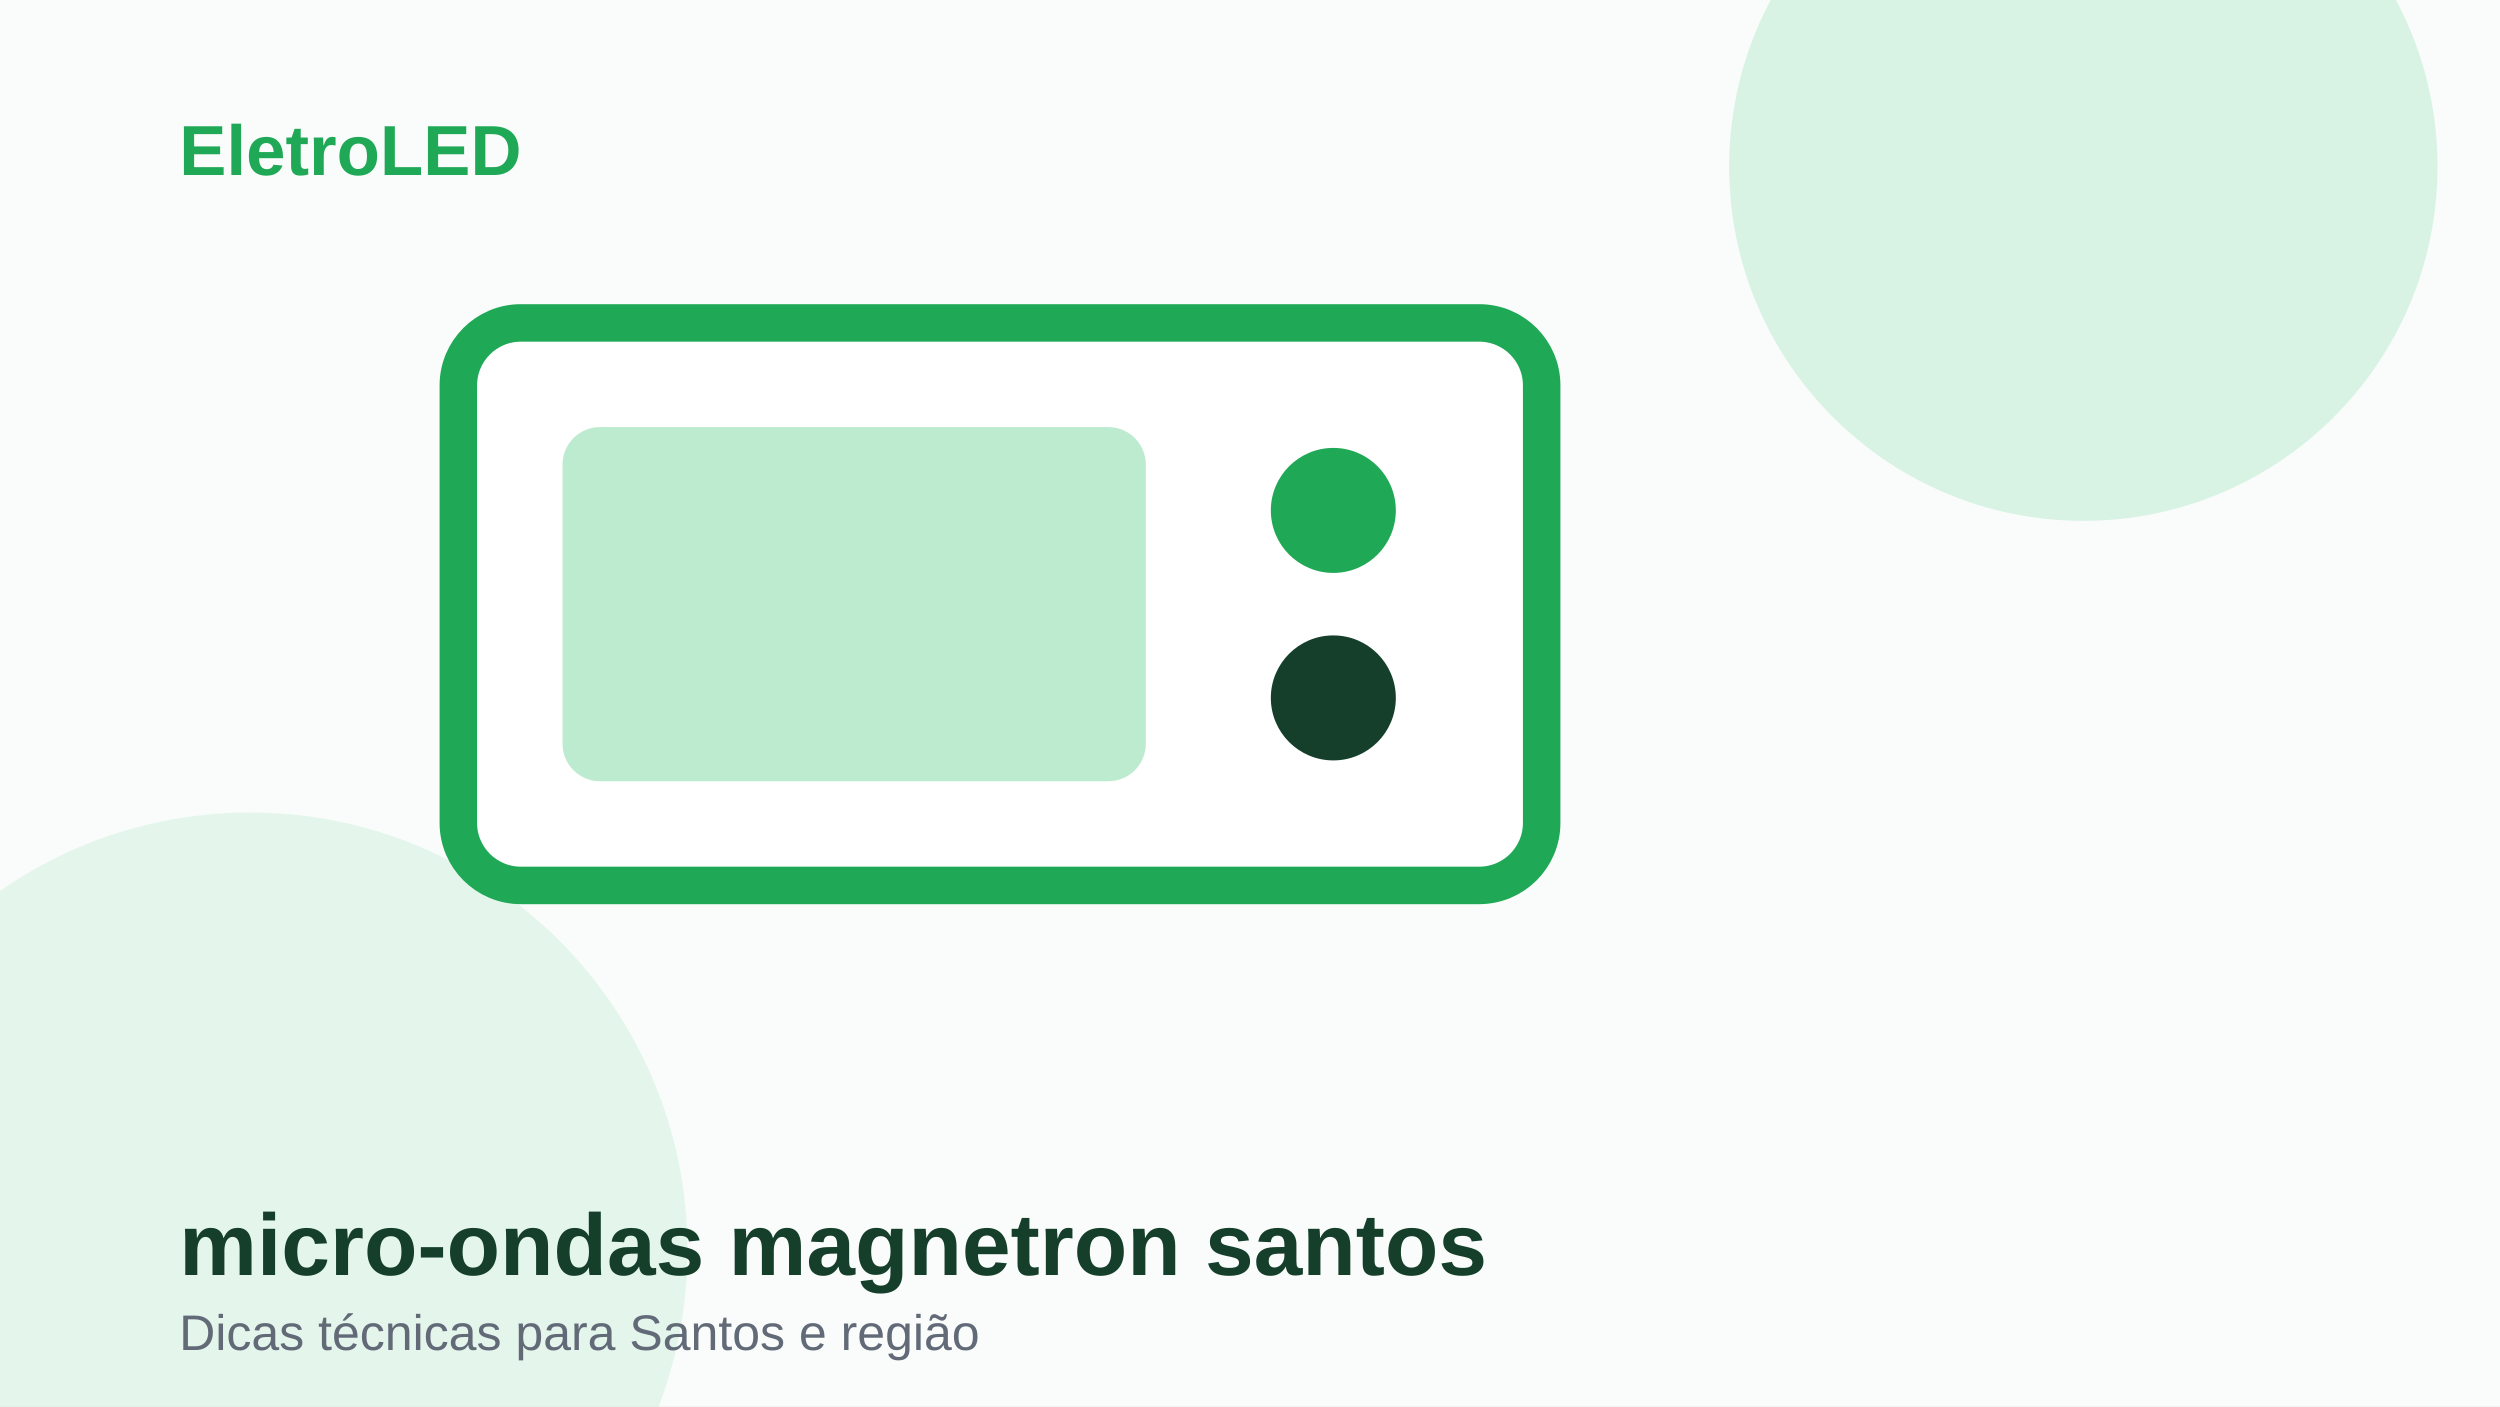
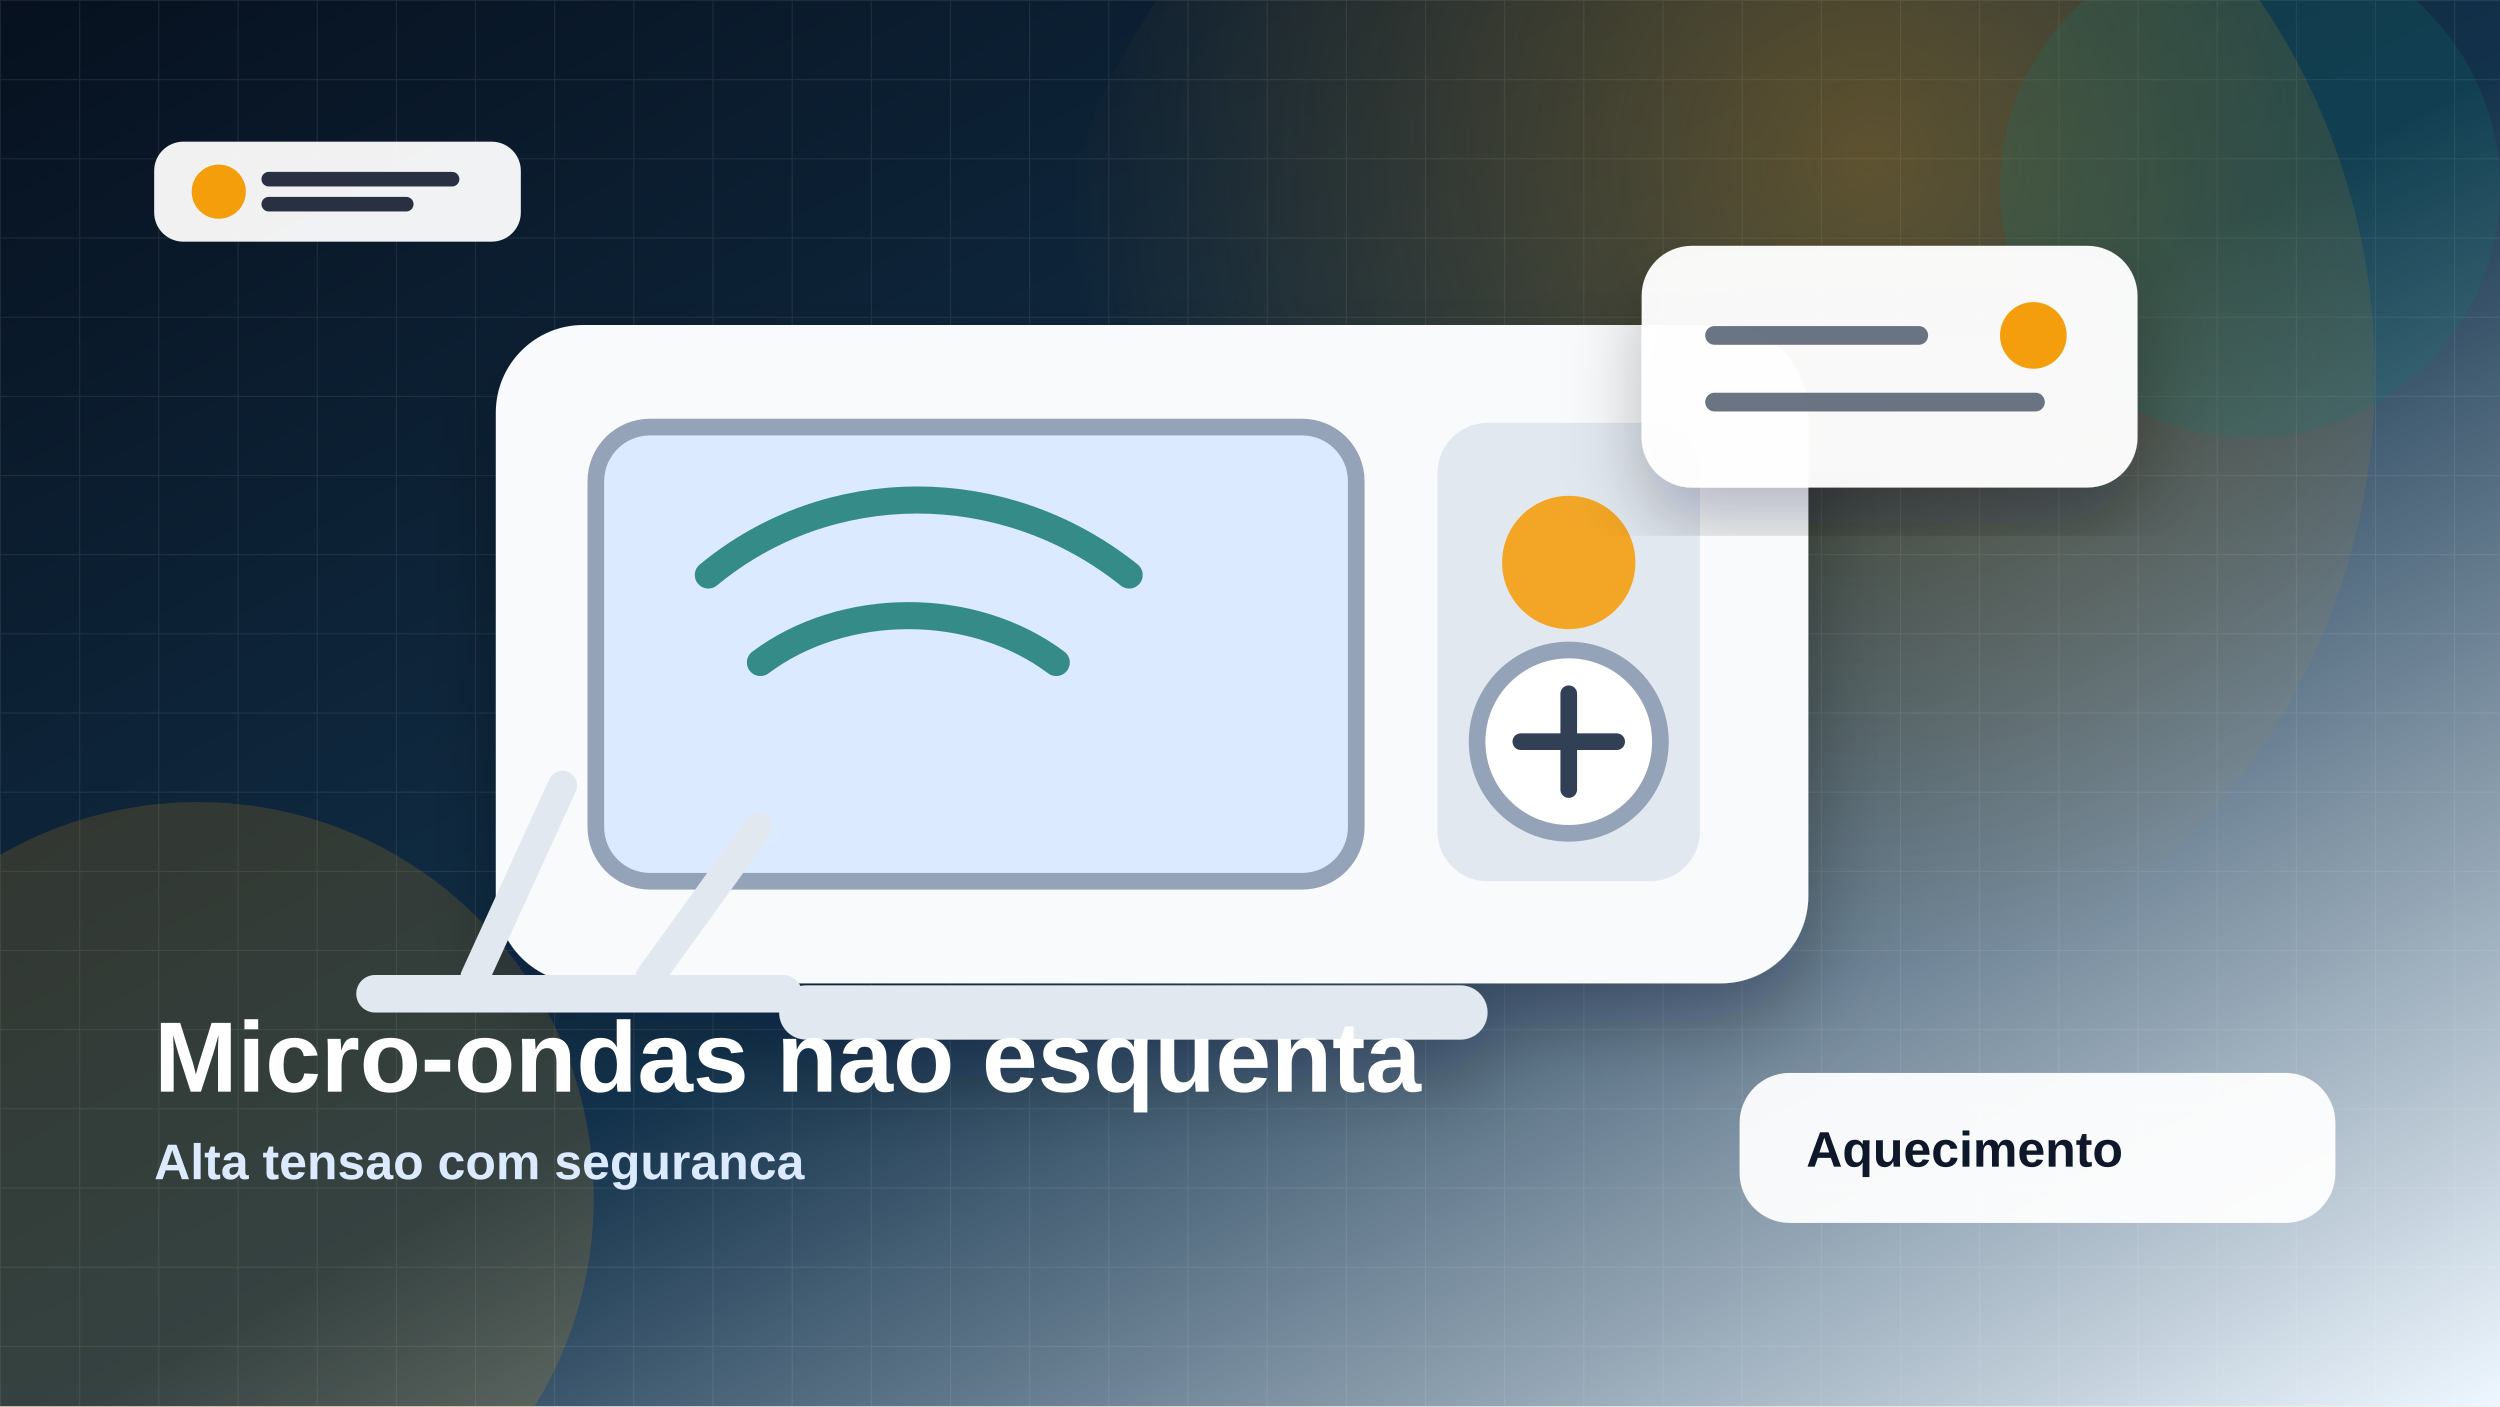
- <svg xmlns="http://www.w3.org/2000/svg" width="1200" height="675" viewBox="0 0 1200 675" role="img" aria-label="micro-ondas magnetron santos">
-   <rect width="1200" height="675" fill="#f9fcfb" />
-   <circle cx="1000" cy="80" r="170" fill="#bdebd0" opacity=".55" />
-   <circle cx="120" cy="600" r="210" fill="#bdebd0" opacity=".35" />
-   <rect x="220" y="155" width="520" height="270" rx="30" fill="#fff" stroke="#1fa855" stroke-width="18" />
-   <rect x="270" y="205" width="280" height="170" rx="18" fill="#bdebd0" />
-   <circle cx="640" cy="245" r="30" fill="#1fa855" />
-   <circle cx="640" cy="335" r="30" fill="#153f2a" />
-   <text x="86" y="84" font-family="Arial, Helvetica, sans-serif" font-size="34" font-weight="700" fill="#1fa855">EletroLED</text>
-   <text x="86" y="612" font-family="Arial, Helvetica, sans-serif" font-size="42" font-weight="700" fill="#153f2a">micro-ondas magnetron santos</text>
-   <text x="86" y="648" font-family="Arial, Helvetica, sans-serif" font-size="24" fill="#626a78">Dicas técnicas para Santos e região</text>
+ <svg xmlns="http://www.w3.org/2000/svg" width="1200" height="675" viewBox="0 0 1200 675" role="img" aria-label="Micro-ondas nao esquenta - Alta tensao com seguranca">
+   <defs>
+     <linearGradient id="bg-microwaveHeat" x1="0" x2="1" y1="0" y2="1">
+       <stop offset="0" stop-color="#07111f" />
+       <stop offset="0.52" stop-color="#12314a" />
+       <stop offset="1" stop-color="#eef7ff" />
+     </linearGradient>
+     <radialGradient id="glow" cx="62%" cy="34%" r="60%">
+       <stop offset="0" stop-color="#f59e0b" stop-opacity="0.34" />
+       <stop offset="1" stop-color="#f59e0b" stop-opacity="0" />
+     </radialGradient>
+     <pattern id="grid" width="38" height="38" patternUnits="userSpaceOnUse">
+       <path d="M38 0H0V38" fill="none" stroke="#ffffff" stroke-opacity="0.08" stroke-width="1" />
+     </pattern>
+     <filter id="shadow" x="-20%" y="-20%" width="140%" height="140%">
+       <feDropShadow dx="0" dy="18" stdDeviation="18" flood-color="#020617" flood-opacity="0.28" />
+     </filter>
+   </defs>
+   <rect width="1200" height="675" fill="url(#bg-microwaveHeat)" />
+   <rect width="1200" height="675" fill="url(#grid)" />
+   <circle cx="820" cy="180" r="320" fill="url(#glow)" />
+   <circle cx="1080" cy="90" r="120" fill="#0f766e" opacity="0.20" />
+   <circle cx="95" cy="575" r="190" fill="#f59e0b" opacity="0.16" />
+   <g filter="url(#shadow)">
+     <rect x="238" y="156" width="630" height="316" rx="42" fill="#f8fafc" />
+     <rect x="286" y="205" width="365" height="218" rx="26" fill="#dbeafe" stroke="#94a3b8" stroke-width="8" />
+     <rect x="690" y="203" width="126" height="220" rx="24" fill="#e2e8f0" />
+     <circle cx="753" cy="270" r="32" fill="#f59e0b" opacity="0.88" />
+     <circle cx="753" cy="356" r="44" fill="#ffffff" stroke="#94a3b8" stroke-width="8" />
+     <path d="M730 356h46M753 333v46" stroke="#334155" stroke-width="8" stroke-linecap="round" />
+     <path d="M340 276c58-48 142-48 202 0M365 318c40-30 102-30 142 0" fill="none" stroke="#0f766e" stroke-width="13" stroke-linecap="round" opacity="0.82" />
+     <rect x="374" y="473" width="340" height="26" rx="13" fill="#e2e8f0" />
+   </g>
+   <g transform="translate(788 118)" filter="url(#shadow)">
+     <rect width="238" height="116" rx="24" fill="#ffffff" opacity="0.96" />
+     <path d="M35 43h98M35 75h154" stroke="#334155" stroke-width="9" stroke-linecap="round" opacity="0.72" />
+     <circle cx="188" cy="43" r="16" fill="#f59e0b" />
+   </g>
+   <g transform="translate(180 395)">
+     <path d="M0 82h196" stroke="#e2e8f0" stroke-width="18" stroke-linecap="round" />
+     <path d="M48 74l42-92M132 74l52-72" stroke="#e2e8f0" stroke-width="14" stroke-linecap="round" />
+   </g>
+   <g transform="translate(74 68)">
+     <rect width="176" height="48" rx="14" fill="#ffffff" opacity="0.94" />
+     <circle cx="31" cy="24" r="13" fill="#f59e0b" />
+     <path d="M55 18h88M55 30h66" stroke="#0f172a" stroke-width="7" stroke-linecap="round" opacity="0.88" />
+   </g>
+   <g transform="translate(74 524)">
+     <text font-family="Arial, Helvetica, sans-serif" font-size="48" font-weight="800" fill="#ffffff">Micro-ondas nao esquenta</text>
+     <text y="42" font-family="Arial, Helvetica, sans-serif" font-size="24" font-weight="600" fill="#dbeafe">Alta tensao com seguranca</text>
+   </g>
+   <g transform="translate(835 515)">
+     <rect width="286" height="72" rx="24" fill="#ffffff" opacity="0.94" />
+     <text x="32" y="45" font-family="Arial, Helvetica, sans-serif" font-size="24" font-weight="800" fill="#0f172a">Aquecimento</text>
+   </g>
</svg>
